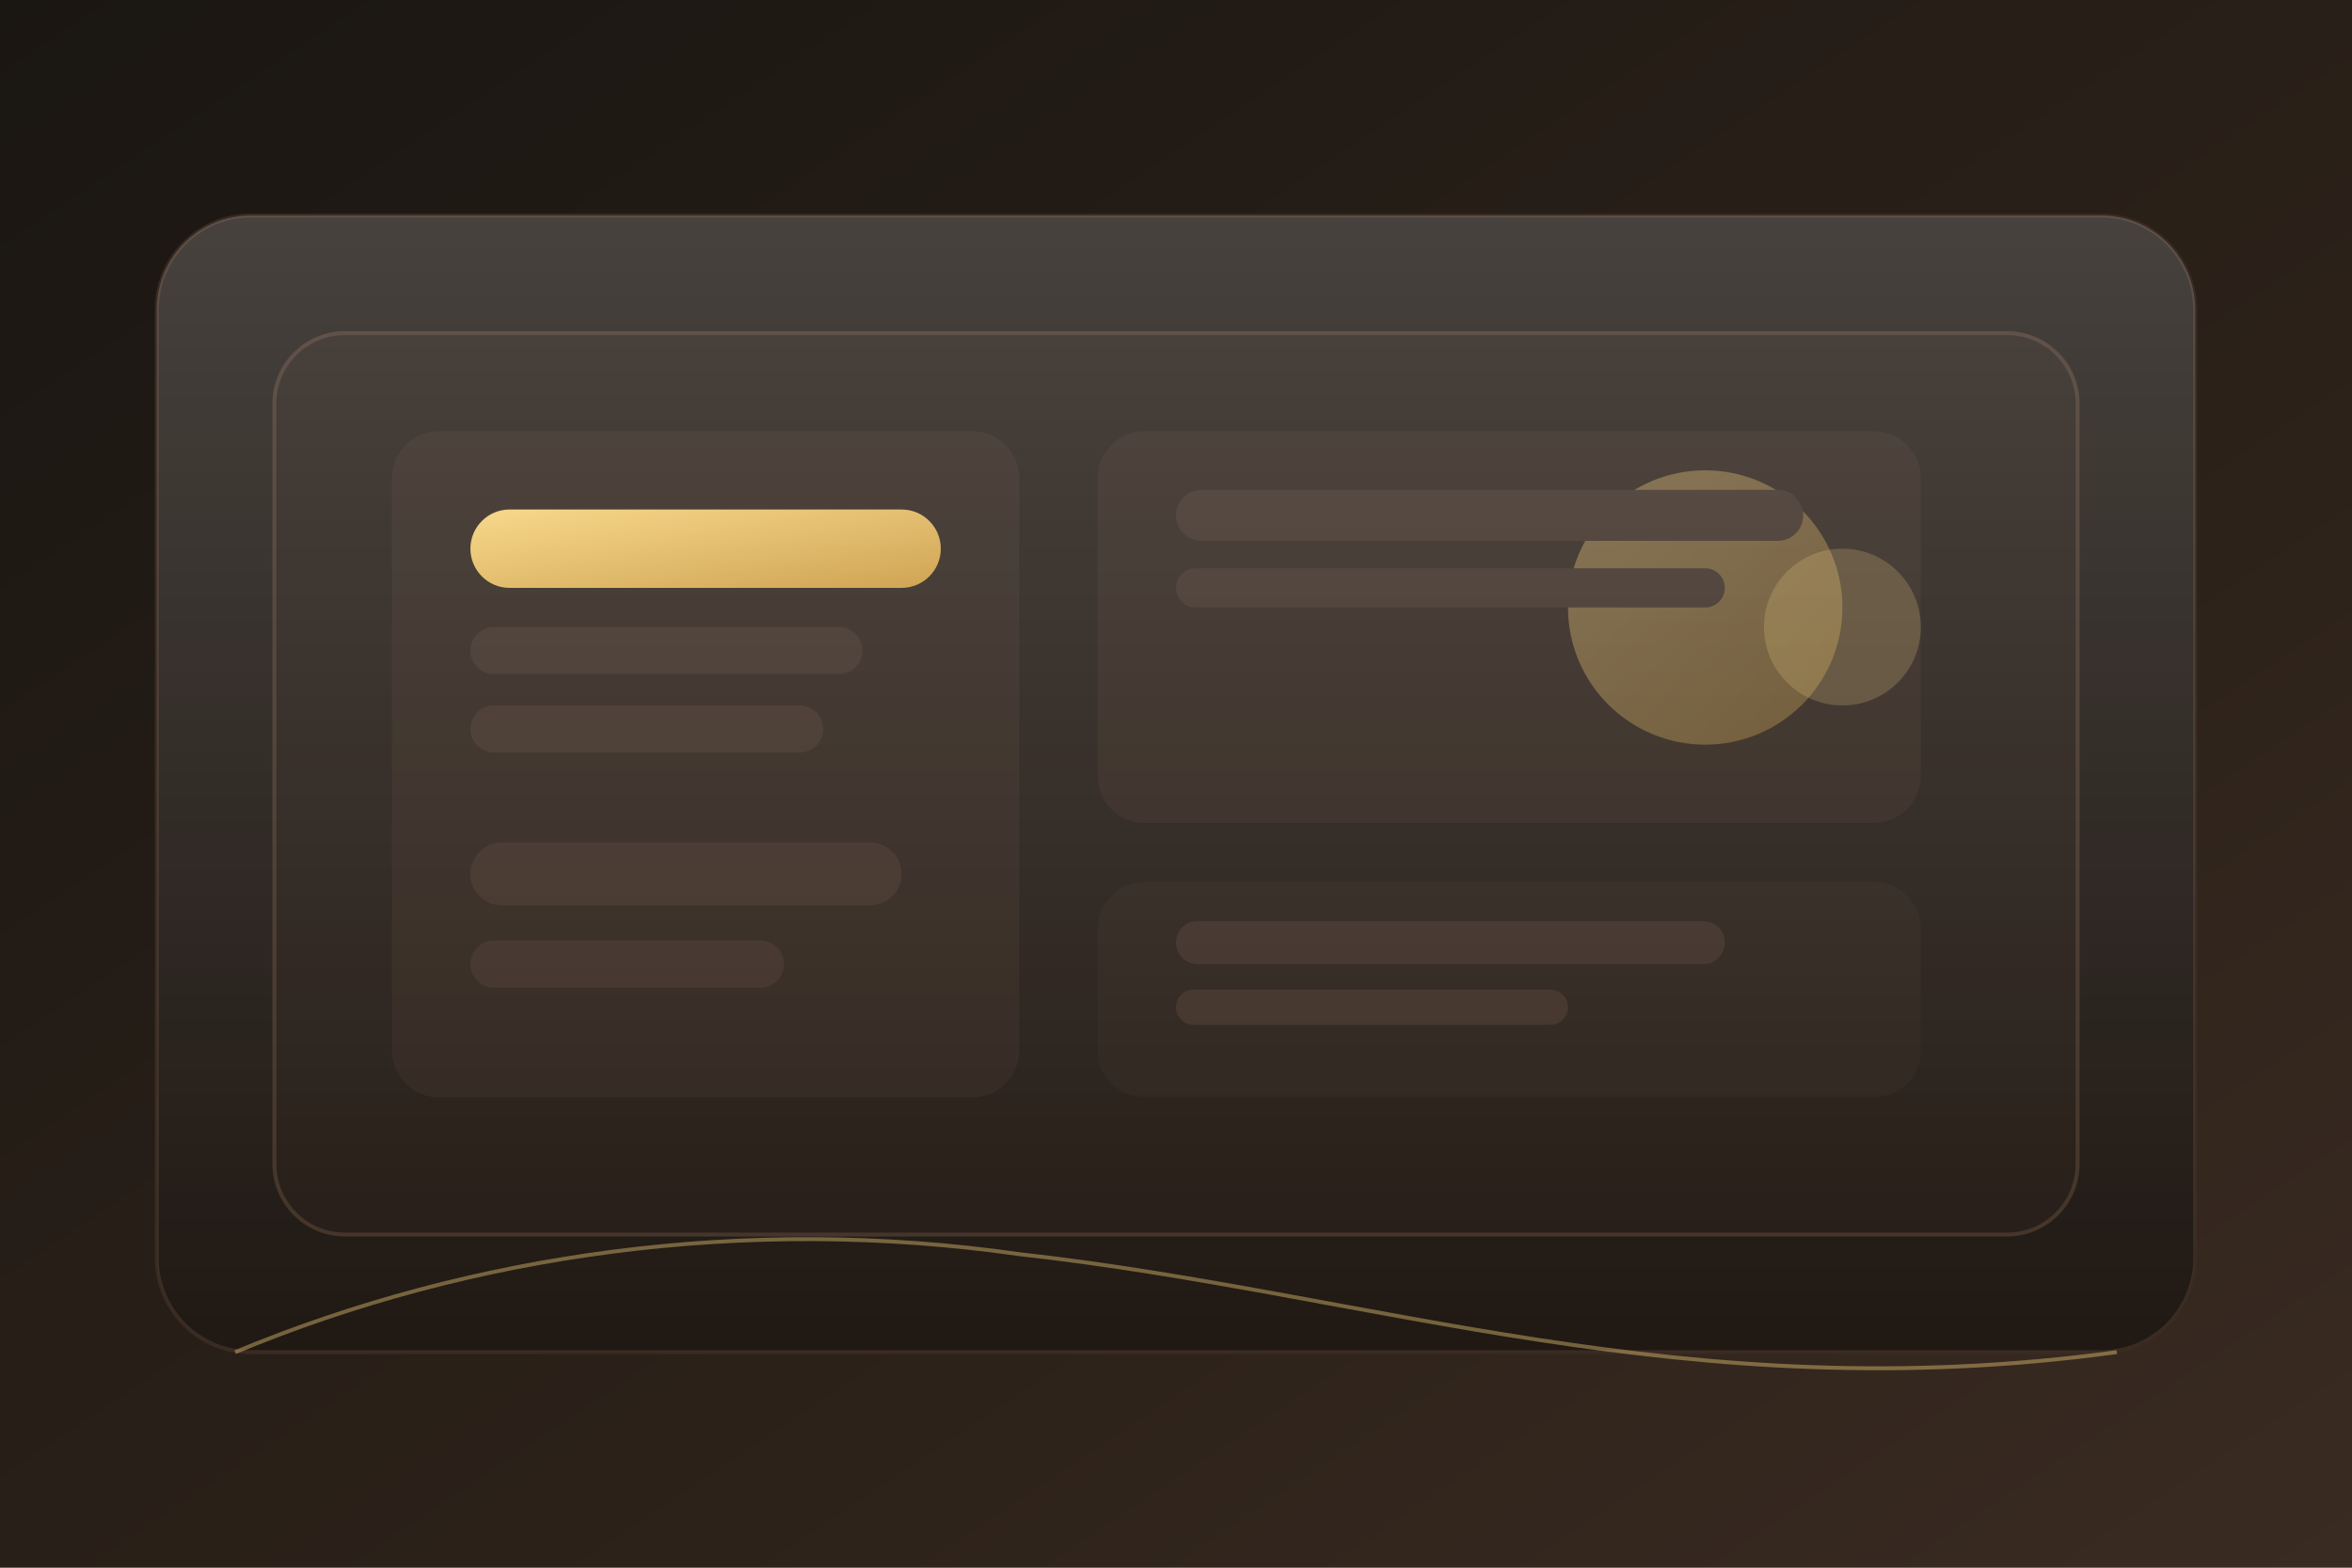
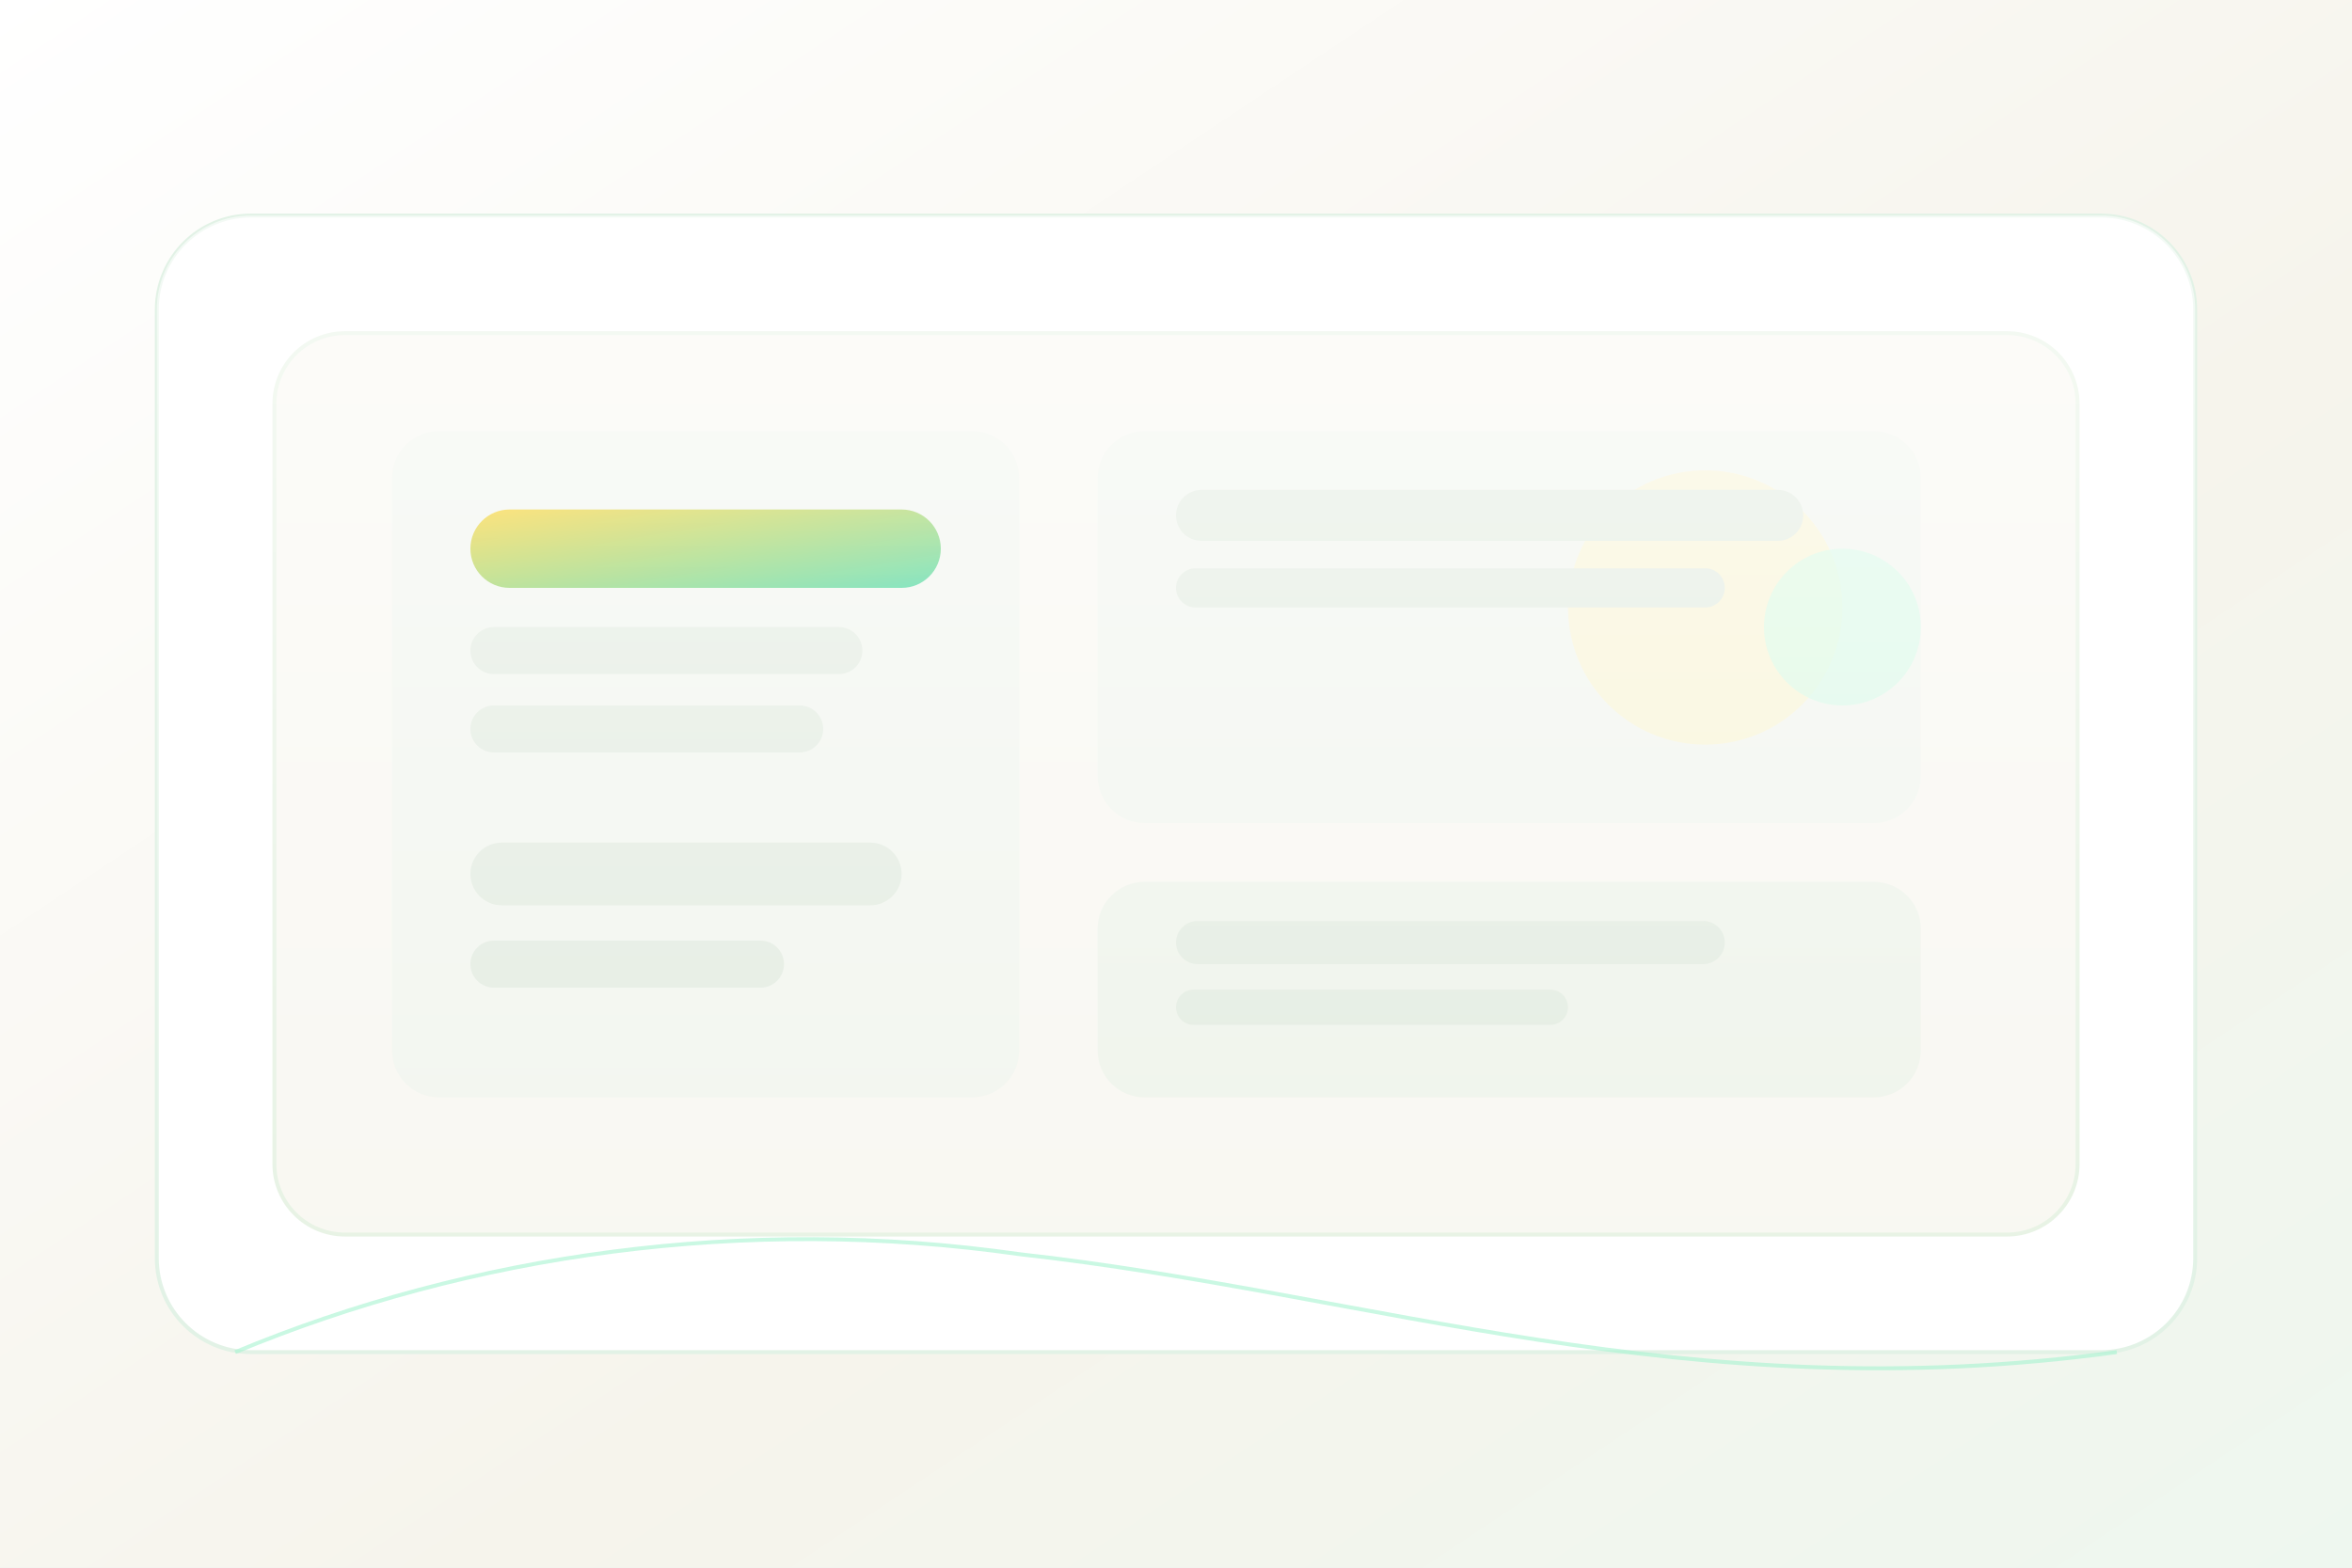
<svg xmlns="http://www.w3.org/2000/svg" width="1200" height="800" viewBox="0 0 1200 800" fill="none">
  <defs>
    <linearGradient id="bg" x1="0" y1="0" x2="1" y2="1">
-       <stop offset="0%" stop-color="#1a1612" />
-       <stop offset="60%" stop-color="#2b2119" />
-       <stop offset="100%" stop-color="#3a2b22" />
+       <stop offset="0%" stop-color="#ffffff" />
+       <stop offset="60%" stop-color="#f6f4ec" />
+       <stop offset="100%" stop-color="#eef7ef" />
    </linearGradient>
-     <linearGradient id="gold" x1="0" y1="0" x2="1" y2="1">
-       <stop offset="0%" stop-color="#f6d27a" />
-       <stop offset="100%" stop-color="#c9973c" />
+     <linearGradient id="accent" x1="0" y1="0" x2="1" y2="1">
+       <stop offset="0%" stop-color="#facc15" />
+       <stop offset="100%" stop-color="#34d399" />
    </linearGradient>
    <linearGradient id="glass" x1="0" y1="0" x2="0" y2="1">
-       <stop offset="0%" stop-color="#ffffff" stop-opacity="0.18" />
+       <stop offset="0%" stop-color="#ffffff" stop-opacity="0.6" />
      <stop offset="100%" stop-color="#ffffff" stop-opacity="0" />
    </linearGradient>
  </defs>
  <rect width="1200" height="800" fill="url(#bg)" />
-   <rect x="80" y="110" width="1040" height="580" rx="48" fill="#1f1813" stroke="#3a2b22" stroke-width="2" />
-   <rect x="140" y="170" width="920" height="460" rx="36" fill="#241b15" stroke="#413126" stroke-width="2" />
-   <rect x="200" y="220" width="320" height="340" rx="24" fill="#2e231b" />
-   <rect x="560" y="220" width="420" height="200" rx="24" fill="#2e231b" />
-   <rect x="560" y="450" width="420" height="110" rx="24" fill="#2a2019" />
-   <rect x="240" y="260" width="240" height="40" rx="20" fill="url(#gold)" />
-   <rect x="240" y="320" width="200" height="24" rx="12" fill="#3c2d24" />
-   <rect x="240" y="360" width="180" height="24" rx="12" fill="#3c2d24" />
-   <rect x="240" y="430" width="220" height="32" rx="16" fill="#3c2d24" />
-   <rect x="240" y="480" width="160" height="24" rx="12" fill="#3c2d24" />
-   <circle cx="870" cy="310" r="70" fill="url(#gold)" opacity="0.35" />
-   <circle cx="940" cy="320" r="40" fill="#f6d27a" opacity="0.2" />
-   <rect x="600" y="250" width="320" height="26" rx="13" fill="#3c2d24" />
-   <rect x="600" y="290" width="280" height="20" rx="10" fill="#3c2d24" />
-   <rect x="600" y="470" width="280" height="22" rx="11" fill="#3c2d24" />
-   <rect x="600" y="505" width="200" height="18" rx="9" fill="#3c2d24" />
+   <rect x="80" y="110" width="1040" height="580" rx="48" fill="#ffffff" stroke="#e2f2e6" stroke-width="2" />
+   <rect x="140" y="170" width="920" height="460" rx="36" fill="#f8f7f1" stroke="#e6f2e3" stroke-width="2" />
+   <rect x="200" y="220" width="320" height="340" rx="24" fill="#f1f5ee" />
+   <rect x="560" y="220" width="420" height="200" rx="24" fill="#f1f5ee" />
+   <rect x="560" y="450" width="420" height="110" rx="24" fill="#eef3ea" />
+   <rect x="240" y="260" width="240" height="40" rx="20" fill="url(#accent)" />
+   <rect x="240" y="320" width="200" height="24" rx="12" fill="#e2ebe0" />
+   <rect x="240" y="360" width="180" height="24" rx="12" fill="#e2ebe0" />
+   <rect x="240" y="430" width="220" height="32" rx="16" fill="#e2ebe0" />
+   <rect x="240" y="480" width="160" height="24" rx="12" fill="#e2ebe0" />
+   <circle cx="870" cy="310" r="70" fill="#fef3c7" opacity="0.6" />
+   <circle cx="940" cy="320" r="40" fill="#d1fae5" opacity="0.7" />
+   <rect x="600" y="250" width="320" height="26" rx="13" fill="#e2ebe0" />
+   <rect x="600" y="290" width="280" height="20" rx="10" fill="#e2ebe0" />
+   <rect x="600" y="470" width="280" height="22" rx="11" fill="#e2ebe0" />
+   <rect x="600" y="505" width="200" height="18" rx="9" fill="#e2ebe0" />
  <rect x="80" y="110" width="1040" height="580" rx="48" fill="url(#glass)" />
-   <path d="M120 690 C240 640 380 620 520 640 C700 660 860 720 1080 690" stroke="#f6d27a" stroke-width="2" opacity="0.4" />
+   <path d="M120 690 C240 640 380 620 520 640 C700 660 860 720 1080 690" stroke="#a7f3d0" stroke-width="2" opacity="0.6" />
</svg>
